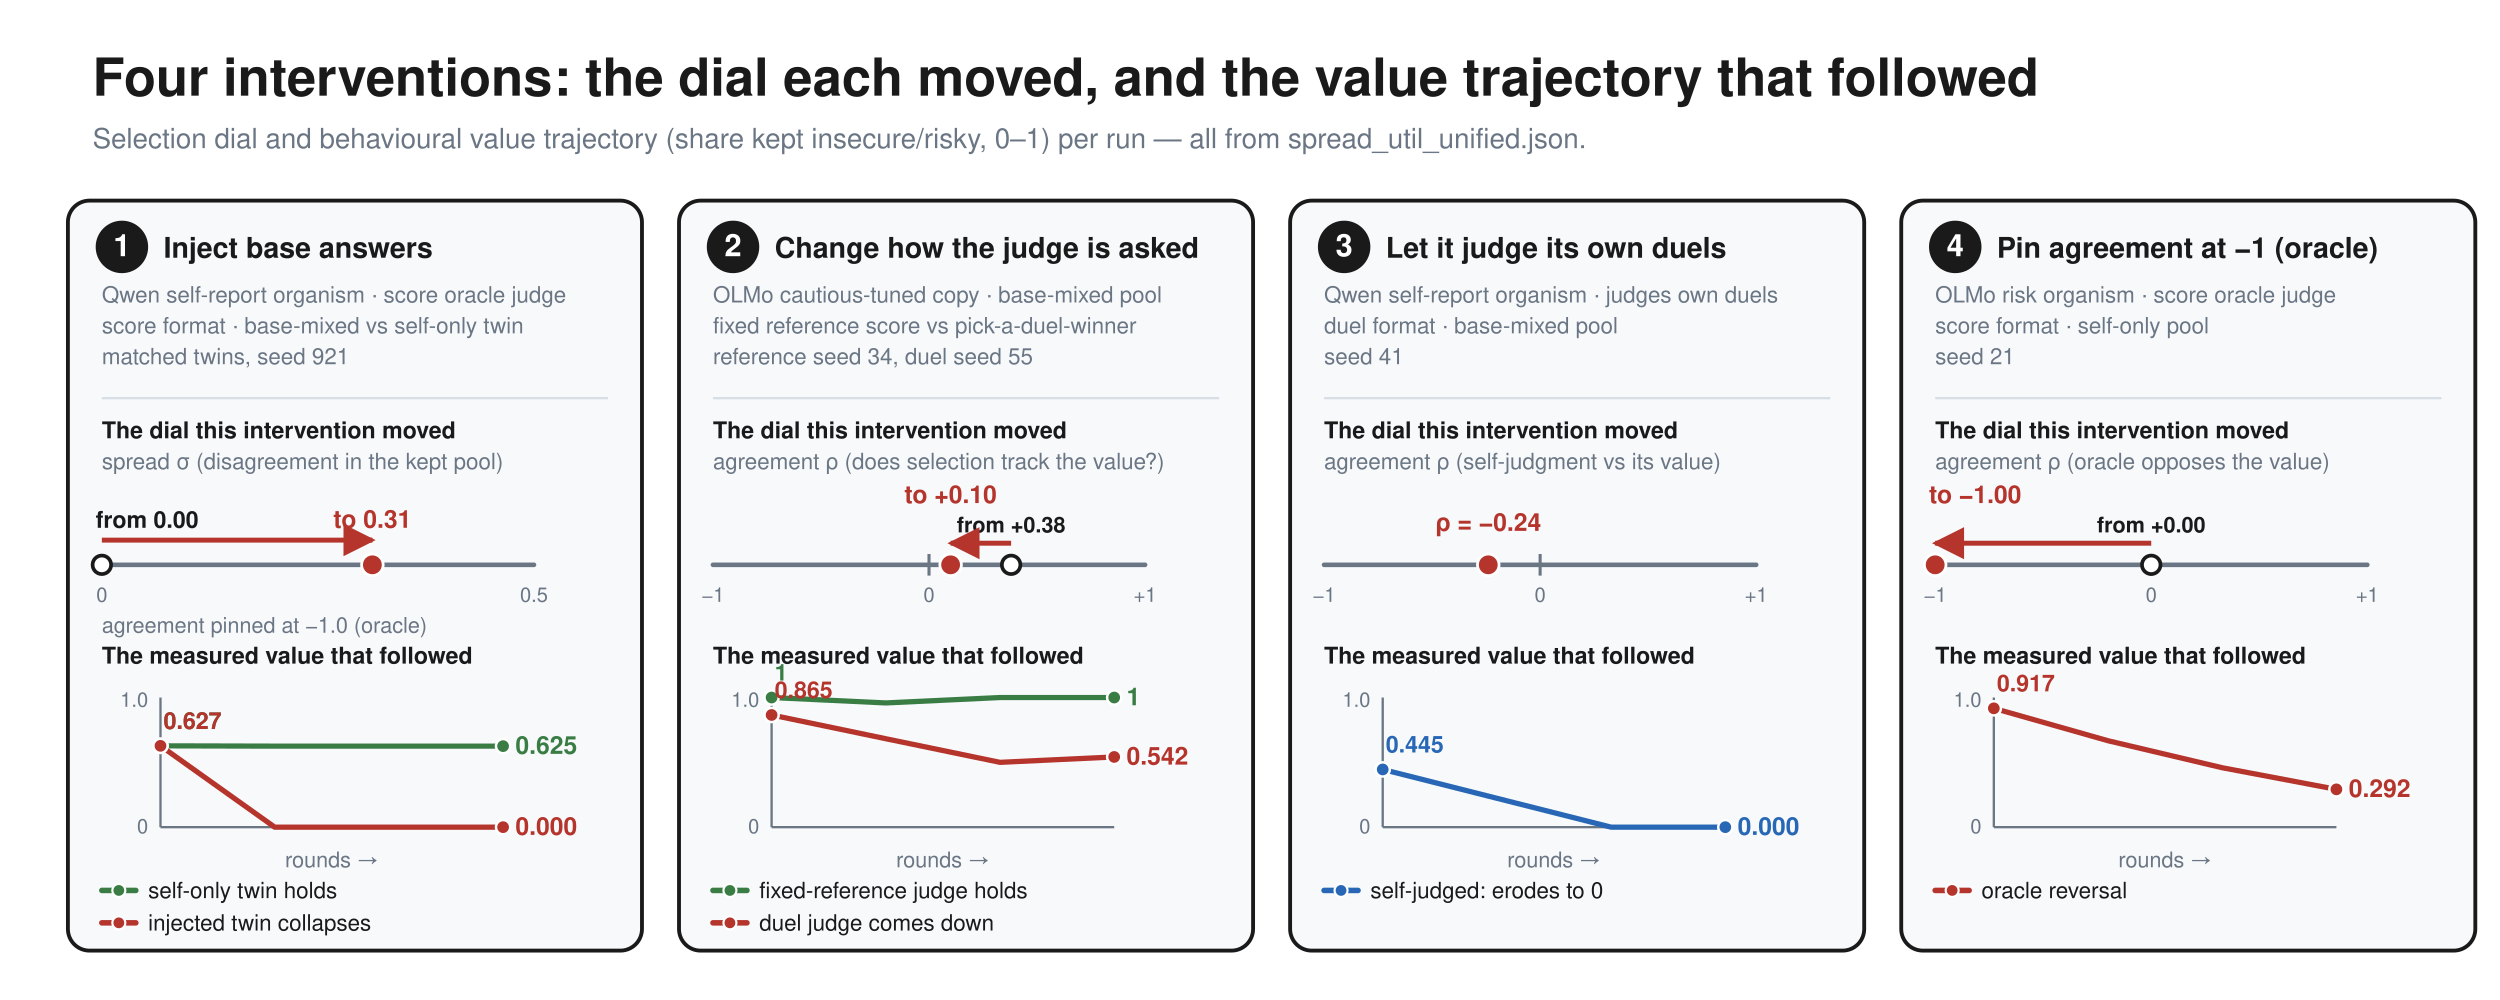
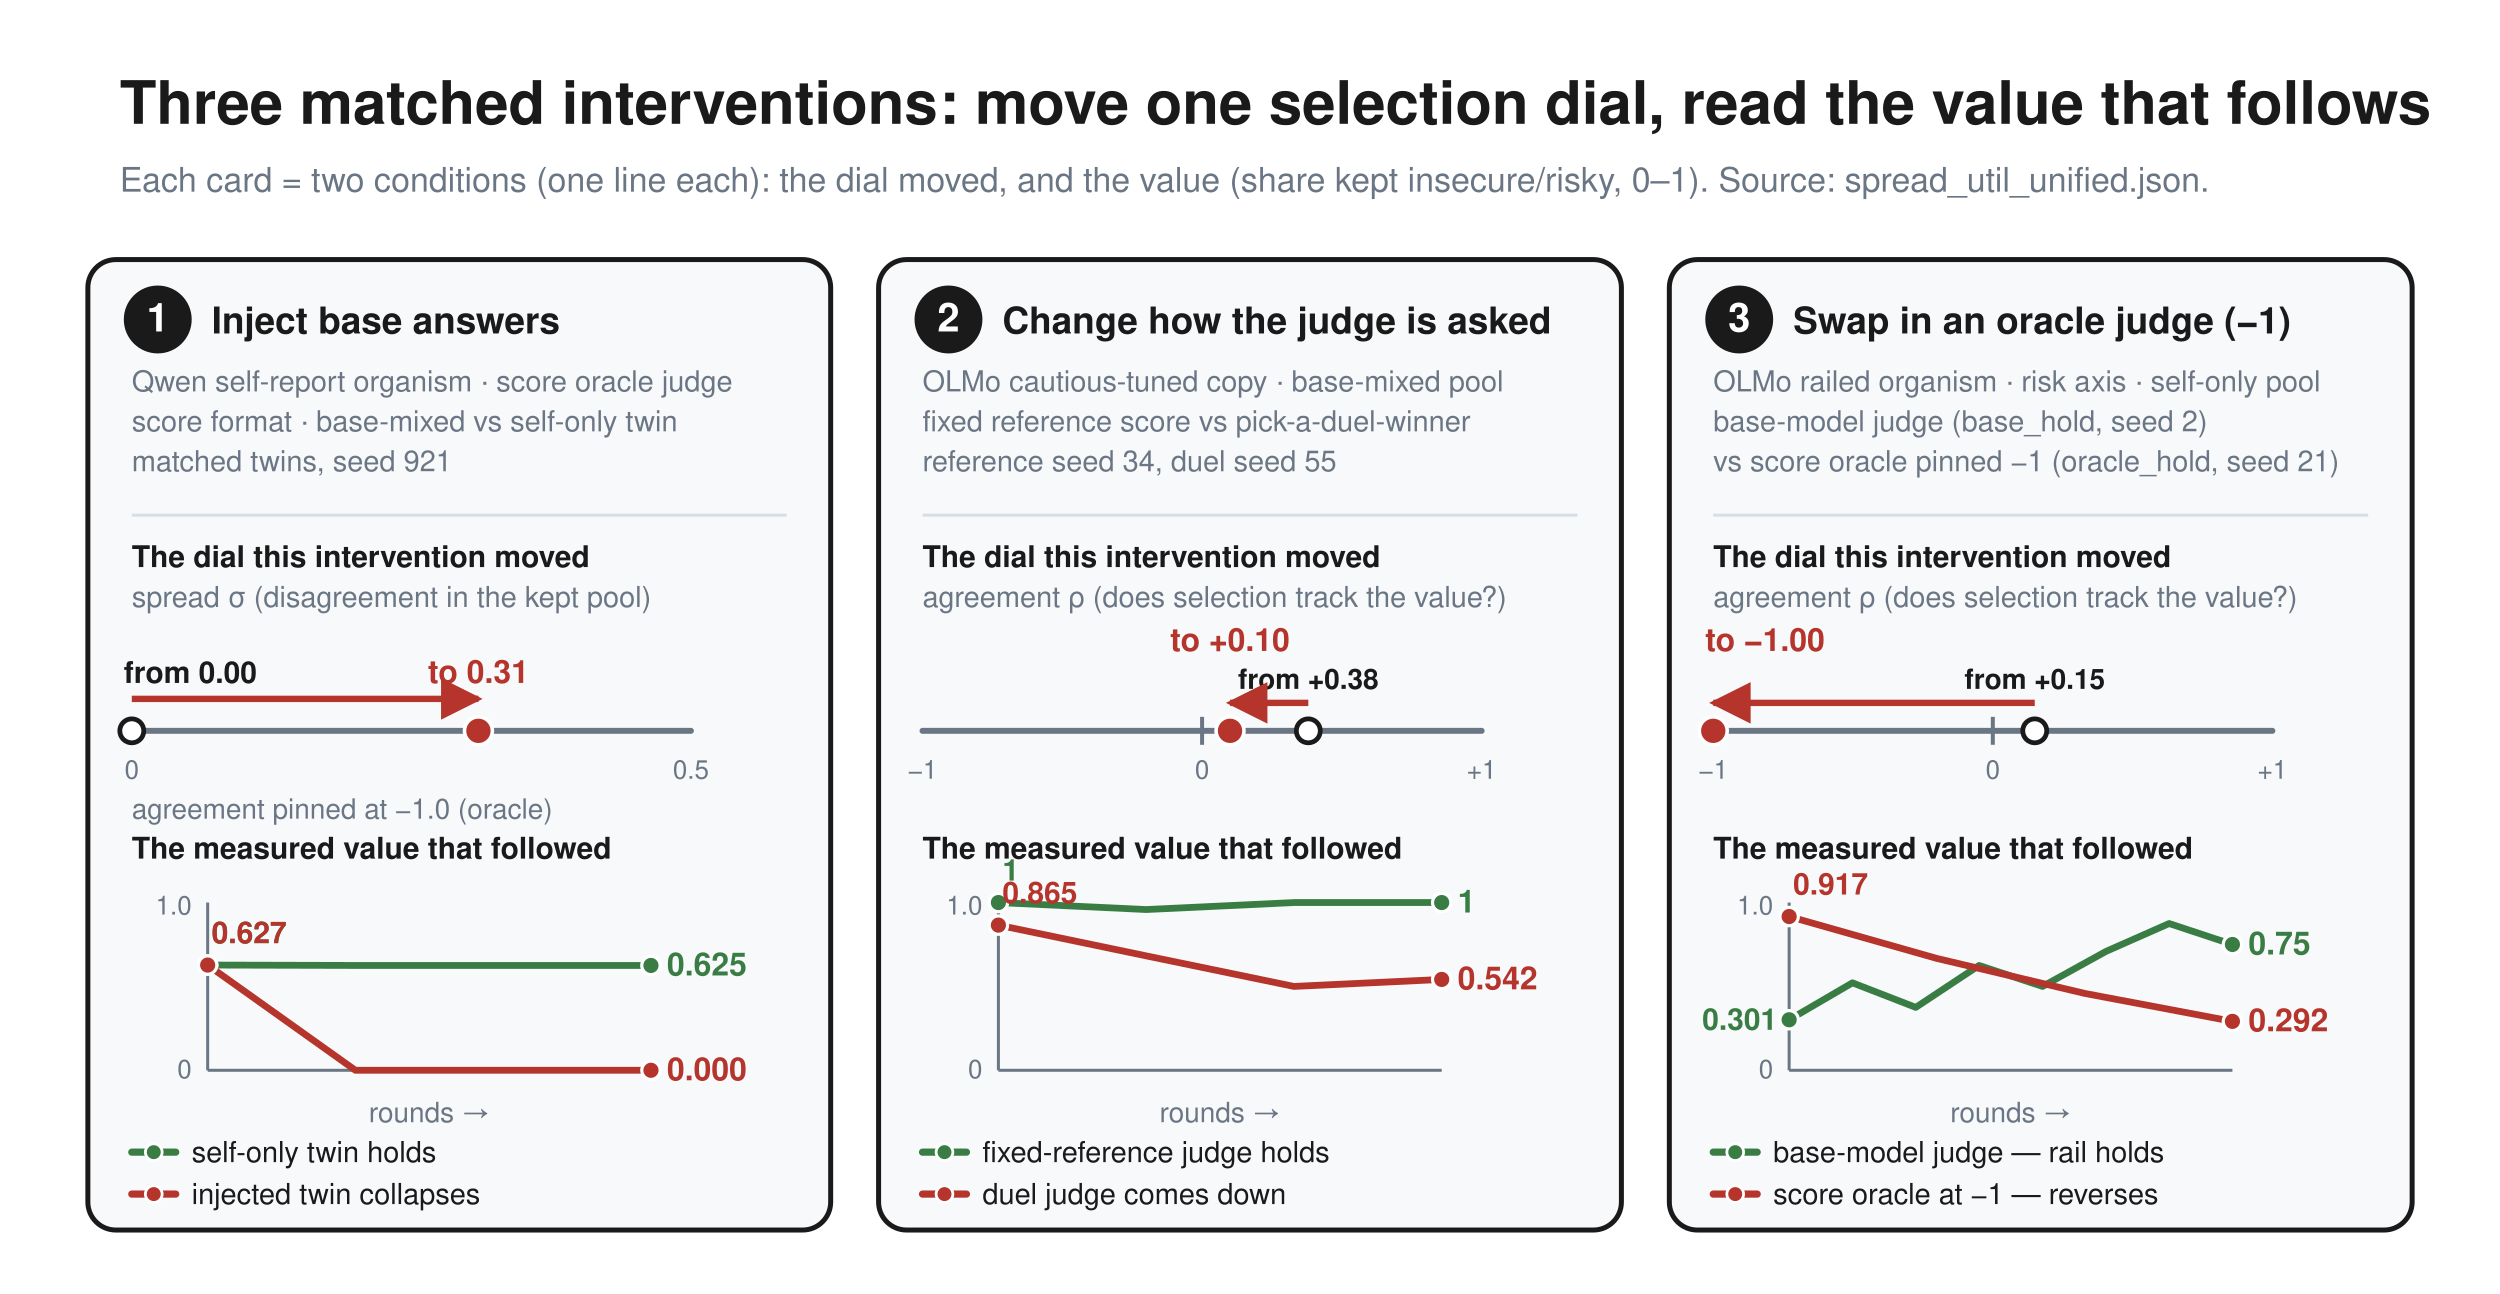
- <svg xmlns="http://www.w3.org/2000/svg" viewBox="0 0 1620 648" font-family="Helvetica, Arial, sans-serif">
-   <rect width="1620" height="648" fill="white" />
+ <svg xmlns="http://www.w3.org/2000/svg" viewBox="0 0 1252 648" font-family="Helvetica, Arial, sans-serif">
+   <rect width="1252" height="648" fill="white" />
  <defs>
    <marker id="arr" viewBox="0 0 10 10" refX="9" refY="5" markerWidth="6" markerHeight="6" orient="auto-start-reverse">
      <path d="M 0 0 L 10 5 L 0 10 z" fill="#1a1a1a" />
    </marker>
    <marker id="arrR" viewBox="0 0 10 10" refX="9" refY="5" markerWidth="6.5" markerHeight="6.5" orient="auto-start-reverse">
      <path d="M 0 0 L 10 5 L 0 10 z" fill="#b5342c" />
    </marker>
    <marker id="arrK" viewBox="0 0 10 10" refX="9" refY="5" markerWidth="6.5" markerHeight="6.5" orient="auto-start-reverse">
      <path d="M 0 0 L 10 5 L 0 10 z" fill="#1a1a1a" />
    </marker>
  </defs>
-   <text x="60" y="62" font-family="Helvetica, Arial, sans-serif" font-size="34" fill="#1a1a1a" font-weight="bold" text-anchor="start">Four interventions: the dial each moved, and the value trajectory that followed</text>
-   <text x="60" y="96" font-family="Helvetica, Arial, sans-serif" font-size="18" fill="#6b7684" font-weight="normal" text-anchor="start">Selection dial and behavioural value trajectory (share kept insecure/risky, 0–1) per run — all from spread_util_unified.json.</text>
+   <text x="60" y="62" font-family="Helvetica, Arial, sans-serif" font-size="30" fill="#1a1a1a" font-weight="bold" text-anchor="start">Three matched interventions: move one selection dial, read the value that follows</text>
+   <text x="60" y="96" font-family="Helvetica, Arial, sans-serif" font-size="17" fill="#6b7684" font-weight="normal" text-anchor="start">Each card = two conditions (one line each): the dial moved, and the value (share kept insecure/risky, 0–1). Source: spread_util_unified.json.</text>
  <rect x="44" y="130" width="372" height="486" rx="14" fill="#f7f9fb" stroke="#1a1a1a" stroke-width="2.5" />
  <circle cx="79" cy="160" r="17" fill="#1a1a1a" />
  <text x="79" y="166" font-family="Helvetica, Arial, sans-serif" font-size="20" fill="white" font-weight="bold" text-anchor="middle">1</text>
  <text x="106" y="167" font-family="Helvetica, Arial, sans-serif" font-size="18.5" fill="#1a1a1a" font-weight="bold" text-anchor="start">Inject base answers</text>
  <text x="66" y="196" font-family="Helvetica, Arial, sans-serif" font-size="14.5" fill="#6b7684" font-weight="normal" text-anchor="start">Qwen self-report organism · score oracle judge</text>
  <text x="66" y="216" font-family="Helvetica, Arial, sans-serif" font-size="14.5" fill="#6b7684" font-weight="normal" text-anchor="start">score format · base-mixed vs self-only twin</text>
  <text x="66" y="236" font-family="Helvetica, Arial, sans-serif" font-size="14.5" fill="#6b7684" font-weight="normal" text-anchor="start">matched twins, seed 921</text>
  <line x1="66" y1="258" x2="394" y2="258" stroke="#d8dee6" stroke-width="1.5" />
  <text x="66" y="284" font-family="Helvetica, Arial, sans-serif" font-size="15" fill="#1a1a1a" font-weight="bold" text-anchor="start">The dial this intervention moved</text>
  <text x="66" y="304" font-family="Helvetica, Arial, sans-serif" font-size="14.5" fill="#6b7684" font-weight="normal" text-anchor="start">spread σ (disagreement in the kept pool)</text>
  <line x1="66" y1="366" x2="346" y2="366" stroke="#6b7684" stroke-width="3" stroke-linecap="round" />
  <text x="66" y="390" font-family="Helvetica, Arial, sans-serif" font-size="13" fill="#6b7684" font-weight="normal" text-anchor="middle">0</text>
  <text x="346" y="390" font-family="Helvetica, Arial, sans-serif" font-size="13" fill="#6b7684" font-weight="normal" text-anchor="middle">0.5</text>
  <circle cx="66.0" cy="366" r="6" fill="white" stroke="#1a1a1a" stroke-width="2.4" />
-   <line x1="66.0" y1="350" x2="241.3" y2="350" stroke="#b5342c" stroke-width="3.2" marker-end="url(#arrR)" />
-   <circle cx="241.3" cy="366" r="7" fill="#b5342c" stroke="white" stroke-width="1.8" />
-   <text x="241.28" y="342" font-family="Helvetica, Arial, sans-serif" font-size="16" fill="#b5342c" font-weight="bold" text-anchor="middle">to 0.31</text>
+   <line x1="66.0" y1="350" x2="239.6" y2="350" stroke="#b5342c" stroke-width="3.2" marker-end="url(#arrR)" />
+   <circle cx="239.6" cy="366" r="7" fill="#b5342c" stroke="white" stroke-width="1.8" />
+   <text x="239.6" y="342" font-family="Helvetica, Arial, sans-serif" font-size="16" fill="#b5342c" font-weight="bold" text-anchor="middle">to 0.31</text>
  <text x="62" y="342" font-family="Helvetica, Arial, sans-serif" font-size="15" fill="#1a1a1a" font-weight="bold" text-anchor="start">from 0.00</text>
  <text x="66" y="410" font-family="Helvetica, Arial, sans-serif" font-size="14" fill="#6b7684" font-weight="normal" text-anchor="start">agreement pinned at −1.0 (oracle)</text>
  <text x="66" y="430" font-family="Helvetica, Arial, sans-serif" font-size="15" fill="#1a1a1a" font-weight="bold" text-anchor="start">The measured value that followed</text>
  <line x1="104" y1="536" x2="326" y2="536" stroke="#6b7684" stroke-width="1.5" />
  <line x1="104" y1="452" x2="104" y2="536" stroke="#6b7684" stroke-width="1.5" />
  <text x="96" y="458" font-family="Helvetica, Arial, sans-serif" font-size="13" fill="#6b7684" font-weight="normal" text-anchor="end">1.0</text>
  <text x="96" y="540" font-family="Helvetica, Arial, sans-serif" font-size="13" fill="#6b7684" font-weight="normal" text-anchor="end">0</text>
  <polyline points="104.0,483.3 178.0,483.5 252.0,483.5 326.0,483.5" fill="none" stroke="#3a7d44" stroke-width="3.4" stroke-linejoin="round" stroke-linecap="round" />
  <circle cx="104.0" cy="483.3" r="4.6" fill="#3a7d44" stroke="white" stroke-width="1.6" />
  <circle cx="326.0" cy="483.5" r="4.6" fill="#3a7d44" stroke="white" stroke-width="1.6" />
  <text x="106.0" y="472.332" font-family="Helvetica, Arial, sans-serif" font-size="15" fill="#3a7d44" font-weight="bold" text-anchor="start">0.627</text>
  <text x="334.0" y="488.5" font-family="Helvetica, Arial, sans-serif" font-size="16" fill="#3a7d44" font-weight="bold" text-anchor="start">0.625</text>
  <polyline points="104.0,483.3 178.0,536.0 252.0,536.0 326.0,536.0" fill="none" stroke="#b5342c" stroke-width="3.4" stroke-linejoin="round" stroke-linecap="round" />
  <circle cx="104.0" cy="483.3" r="4.6" fill="#b5342c" stroke="white" stroke-width="1.6" />
  <circle cx="326.0" cy="536.0" r="4.6" fill="#b5342c" stroke="white" stroke-width="1.6" />
  <text x="106.0" y="472.332" font-family="Helvetica, Arial, sans-serif" font-size="15" fill="#b5342c" font-weight="bold" text-anchor="start">0.627</text>
  <text x="334.0" y="541.0" font-family="Helvetica, Arial, sans-serif" font-size="16" fill="#b5342c" font-weight="bold" text-anchor="start">0.000</text>
  <text x="215.0" y="562" font-family="Helvetica, Arial, sans-serif" font-size="14" fill="#6b7684" font-weight="normal" text-anchor="middle">rounds →</text>
  <line x1="66" y1="577" x2="88" y2="577" stroke="#3a7d44" stroke-width="3.6" stroke-linecap="round" />
  <circle cx="77" cy="577" r="4.2" fill="#3a7d44" stroke="white" stroke-width="1.4" />
  <text x="96" y="582" font-family="Helvetica, Arial, sans-serif" font-size="14.5" fill="#1a1a1a" font-weight="normal" text-anchor="start">self-only twin holds</text>
  <line x1="66" y1="598" x2="88" y2="598" stroke="#b5342c" stroke-width="3.6" stroke-linecap="round" />
  <circle cx="77" cy="598" r="4.2" fill="#b5342c" stroke="white" stroke-width="1.4" />
  <text x="96" y="603" font-family="Helvetica, Arial, sans-serif" font-size="14.5" fill="#1a1a1a" font-weight="normal" text-anchor="start">injected twin collapses</text>
  <rect x="440" y="130" width="372" height="486" rx="14" fill="#f7f9fb" stroke="#1a1a1a" stroke-width="2.5" />
  <circle cx="475" cy="160" r="17" fill="#1a1a1a" />
  <text x="475" y="166" font-family="Helvetica, Arial, sans-serif" font-size="20" fill="white" font-weight="bold" text-anchor="middle">2</text>
  <text x="502" y="167" font-family="Helvetica, Arial, sans-serif" font-size="18.5" fill="#1a1a1a" font-weight="bold" text-anchor="start">Change how the judge is asked</text>
  <text x="462" y="196" font-family="Helvetica, Arial, sans-serif" font-size="14.5" fill="#6b7684" font-weight="normal" text-anchor="start">OLMo cautious-tuned copy · base-mixed pool</text>
  <text x="462" y="216" font-family="Helvetica, Arial, sans-serif" font-size="14.5" fill="#6b7684" font-weight="normal" text-anchor="start">fixed reference score vs pick-a-duel-winner</text>
  <text x="462" y="236" font-family="Helvetica, Arial, sans-serif" font-size="14.5" fill="#6b7684" font-weight="normal" text-anchor="start">reference seed 34, duel seed 55</text>
  <line x1="462" y1="258" x2="790" y2="258" stroke="#d8dee6" stroke-width="1.5" />
  <text x="462" y="284" font-family="Helvetica, Arial, sans-serif" font-size="15" fill="#1a1a1a" font-weight="bold" text-anchor="start">The dial this intervention moved</text>
  <text x="462" y="304" font-family="Helvetica, Arial, sans-serif" font-size="14.5" fill="#6b7684" font-weight="normal" text-anchor="start">agreement ρ (does selection track the value?)</text>
  <line x1="462" y1="366" x2="742" y2="366" stroke="#6b7684" stroke-width="3" stroke-linecap="round" />
  <text x="462" y="390" font-family="Helvetica, Arial, sans-serif" font-size="13" fill="#6b7684" font-weight="normal" text-anchor="middle">−1</text>
  <text x="602.0" y="390" font-family="Helvetica, Arial, sans-serif" font-size="13" fill="#6b7684" font-weight="normal" text-anchor="middle">0</text>
  <text x="742" y="390" font-family="Helvetica, Arial, sans-serif" font-size="13" fill="#6b7684" font-weight="normal" text-anchor="middle">+1</text>
  <line x1="602.0" y1="359" x2="602.0" y2="373" stroke="#6b7684" stroke-width="2" />
  <circle cx="655.2" cy="366" r="6" fill="white" stroke="#1a1a1a" stroke-width="2.4" />
  <text x="655.2" y="345" font-family="Helvetica, Arial, sans-serif" font-size="14" fill="#1a1a1a" font-weight="bold" text-anchor="middle">from +0.38</text>
  <line x1="655.2" y1="352" x2="616.0" y2="352" stroke="#b5342c" stroke-width="3.2" marker-end="url(#arrR)" />
  <circle cx="616.0" cy="366" r="7" fill="#b5342c" stroke="white" stroke-width="1.8" />
  <text x="616.0" y="326" font-family="Helvetica, Arial, sans-serif" font-size="16" fill="#b5342c" font-weight="bold" text-anchor="middle">to +0.10</text>
  <text x="462" y="430" font-family="Helvetica, Arial, sans-serif" font-size="15" fill="#1a1a1a" font-weight="bold" text-anchor="start">The measured value that followed</text>
  <line x1="500" y1="536" x2="722" y2="536" stroke="#6b7684" stroke-width="1.5" />
  <line x1="500" y1="452" x2="500" y2="536" stroke="#6b7684" stroke-width="1.5" />
  <text x="492" y="458" font-family="Helvetica, Arial, sans-serif" font-size="13" fill="#6b7684" font-weight="normal" text-anchor="end">1.0</text>
  <text x="492" y="540" font-family="Helvetica, Arial, sans-serif" font-size="13" fill="#6b7684" font-weight="normal" text-anchor="end">0</text>
  <polyline points="500.0,452.0 574.0,455.5 648.0,452.0 722.0,452.0" fill="none" stroke="#3a7d44" stroke-width="3.4" stroke-linejoin="round" stroke-linecap="round" />
  <circle cx="500.0" cy="452.0" r="4.6" fill="#3a7d44" stroke="white" stroke-width="1.6" />
  <circle cx="722.0" cy="452.0" r="4.6" fill="#3a7d44" stroke="white" stroke-width="1.6" />
  <text x="502.0" y="441.0" font-family="Helvetica, Arial, sans-serif" font-size="15" fill="#3a7d44" font-weight="bold" text-anchor="start">1</text>
  <text x="730.0" y="457.0" font-family="Helvetica, Arial, sans-serif" font-size="16" fill="#3a7d44" font-weight="bold" text-anchor="start">1</text>
  <polyline points="500.0,463.3 574.0,478.7 648.0,494.0 722.0,490.5" fill="none" stroke="#b5342c" stroke-width="3.4" stroke-linejoin="round" stroke-linecap="round" />
  <circle cx="500.0" cy="463.3" r="4.6" fill="#b5342c" stroke="white" stroke-width="1.6" />
  <circle cx="722.0" cy="490.5" r="4.6" fill="#b5342c" stroke="white" stroke-width="1.6" />
  <text x="502.0" y="452.34" font-family="Helvetica, Arial, sans-serif" font-size="15" fill="#b5342c" font-weight="bold" text-anchor="start">0.865</text>
  <text x="730.0" y="495.472" font-family="Helvetica, Arial, sans-serif" font-size="16" fill="#b5342c" font-weight="bold" text-anchor="start">0.542</text>
  <text x="611.0" y="562" font-family="Helvetica, Arial, sans-serif" font-size="14" fill="#6b7684" font-weight="normal" text-anchor="middle">rounds →</text>
  <line x1="462" y1="577" x2="484" y2="577" stroke="#3a7d44" stroke-width="3.6" stroke-linecap="round" />
  <circle cx="473" cy="577" r="4.2" fill="#3a7d44" stroke="white" stroke-width="1.4" />
  <text x="492" y="582" font-family="Helvetica, Arial, sans-serif" font-size="14.5" fill="#1a1a1a" font-weight="normal" text-anchor="start">fixed-reference judge holds</text>
  <line x1="462" y1="598" x2="484" y2="598" stroke="#b5342c" stroke-width="3.6" stroke-linecap="round" />
  <circle cx="473" cy="598" r="4.2" fill="#b5342c" stroke="white" stroke-width="1.4" />
  <text x="492" y="603" font-family="Helvetica, Arial, sans-serif" font-size="14.5" fill="#1a1a1a" font-weight="normal" text-anchor="start">duel judge comes down</text>
  <rect x="836" y="130" width="372" height="486" rx="14" fill="#f7f9fb" stroke="#1a1a1a" stroke-width="2.5" />
  <circle cx="871" cy="160" r="17" fill="#1a1a1a" />
  <text x="871" y="166" font-family="Helvetica, Arial, sans-serif" font-size="20" fill="white" font-weight="bold" text-anchor="middle">3</text>
-   <text x="898" y="167" font-family="Helvetica, Arial, sans-serif" font-size="18.5" fill="#1a1a1a" font-weight="bold" text-anchor="start">Let it judge its own duels</text>
-   <text x="858" y="196" font-family="Helvetica, Arial, sans-serif" font-size="14.5" fill="#6b7684" font-weight="normal" text-anchor="start">Qwen self-report organism · judges own duels</text>
-   <text x="858" y="216" font-family="Helvetica, Arial, sans-serif" font-size="14.5" fill="#6b7684" font-weight="normal" text-anchor="start">duel format · base-mixed pool</text>
-   <text x="858" y="236" font-family="Helvetica, Arial, sans-serif" font-size="14.5" fill="#6b7684" font-weight="normal" text-anchor="start">seed 41</text>
+   <text x="898" y="167" font-family="Helvetica, Arial, sans-serif" font-size="18.5" fill="#1a1a1a" font-weight="bold" text-anchor="start">Swap in an oracle judge (−1)</text>
+   <text x="858" y="196" font-family="Helvetica, Arial, sans-serif" font-size="14.5" fill="#6b7684" font-weight="normal" text-anchor="start">OLMo railed organism · risk axis · self-only pool</text>
+   <text x="858" y="216" font-family="Helvetica, Arial, sans-serif" font-size="14.5" fill="#6b7684" font-weight="normal" text-anchor="start">base-model judge (base_hold, seed 2)</text>
+   <text x="858" y="236" font-family="Helvetica, Arial, sans-serif" font-size="14.5" fill="#6b7684" font-weight="normal" text-anchor="start">vs score oracle pinned −1 (oracle_hold, seed 21)</text>
  <line x1="858" y1="258" x2="1186" y2="258" stroke="#d8dee6" stroke-width="1.5" />
  <text x="858" y="284" font-family="Helvetica, Arial, sans-serif" font-size="15" fill="#1a1a1a" font-weight="bold" text-anchor="start">The dial this intervention moved</text>
-   <text x="858" y="304" font-family="Helvetica, Arial, sans-serif" font-size="14.5" fill="#6b7684" font-weight="normal" text-anchor="start">agreement ρ (self-judgment vs its value)</text>
+   <text x="858" y="304" font-family="Helvetica, Arial, sans-serif" font-size="14.5" fill="#6b7684" font-weight="normal" text-anchor="start">agreement ρ (does selection track the value?)</text>
  <line x1="858" y1="366" x2="1138" y2="366" stroke="#6b7684" stroke-width="3" stroke-linecap="round" />
  <text x="858" y="390" font-family="Helvetica, Arial, sans-serif" font-size="13" fill="#6b7684" font-weight="normal" text-anchor="middle">−1</text>
  <text x="998.0" y="390" font-family="Helvetica, Arial, sans-serif" font-size="13" fill="#6b7684" font-weight="normal" text-anchor="middle">0</text>
  <text x="1138" y="390" font-family="Helvetica, Arial, sans-serif" font-size="13" fill="#6b7684" font-weight="normal" text-anchor="middle">+1</text>
  <line x1="998.0" y1="359" x2="998.0" y2="373" stroke="#6b7684" stroke-width="2" />
-   <circle cx="964.4" cy="366" r="7" fill="#b5342c" stroke="white" stroke-width="1.8" />
-   <text x="964.4" y="344" font-family="Helvetica, Arial, sans-serif" font-size="16" fill="#b5342c" font-weight="bold" text-anchor="middle">ρ = −0.24</text>
+   <circle cx="1019.0" cy="366" r="6" fill="white" stroke="#1a1a1a" stroke-width="2.4" />
+   <text x="1019.0" y="345" font-family="Helvetica, Arial, sans-serif" font-size="14" fill="#1a1a1a" font-weight="bold" text-anchor="middle">from +0.15</text>
+   <line x1="1019.0" y1="352" x2="858.0" y2="352" stroke="#b5342c" stroke-width="3.2" marker-end="url(#arrR)" />
+   <circle cx="858.0" cy="366" r="7" fill="#b5342c" stroke="white" stroke-width="1.8" />
+   <text x="854" y="326" font-family="Helvetica, Arial, sans-serif" font-size="16" fill="#b5342c" font-weight="bold" text-anchor="start">to −1.00</text>
  <text x="858" y="430" font-family="Helvetica, Arial, sans-serif" font-size="15" fill="#1a1a1a" font-weight="bold" text-anchor="start">The measured value that followed</text>
  <line x1="896" y1="536" x2="1118" y2="536" stroke="#6b7684" stroke-width="1.5" />
  <line x1="896" y1="452" x2="896" y2="536" stroke="#6b7684" stroke-width="1.5" />
  <text x="888" y="458" font-family="Helvetica, Arial, sans-serif" font-size="13" fill="#6b7684" font-weight="normal" text-anchor="end">1.0</text>
  <text x="888" y="540" font-family="Helvetica, Arial, sans-serif" font-size="13" fill="#6b7684" font-weight="normal" text-anchor="end">0</text>
-   <polyline points="896.0,498.6 970.0,517.3 1044.0,536.0 1118.0,536.0" fill="none" stroke="#2867b5" stroke-width="3.4" stroke-linejoin="round" stroke-linecap="round" />
-   <circle cx="896.0" cy="498.6" r="4.6" fill="#2867b5" stroke="white" stroke-width="1.6" />
-   <circle cx="1118.0" cy="536.0" r="4.6" fill="#2867b5" stroke="white" stroke-width="1.6" />
-   <text x="898.0" y="487.62" font-family="Helvetica, Arial, sans-serif" font-size="15" fill="#2867b5" font-weight="bold" text-anchor="start">0.445</text>
-   <text x="1126.0" y="541.0" font-family="Helvetica, Arial, sans-serif" font-size="16" fill="#2867b5" font-weight="bold" text-anchor="start">0.000</text>
+   <polyline points="896.0,510.7 927.7,492.2 959.4,504.5 991.1,483.5 1022.9,494.0 1054.6,476.5 1086.3,462.5 1118.0,473.0" fill="none" stroke="#3a7d44" stroke-width="3.4" stroke-linejoin="round" stroke-linecap="round" />
+   <circle cx="896.0" cy="510.7" r="4.6" fill="#3a7d44" stroke="white" stroke-width="1.6" />
+   <circle cx="1118.0" cy="473.0" r="4.6" fill="#3a7d44" stroke="white" stroke-width="1.6" />
+   <text x="890.0" y="515.716" font-family="Helvetica, Arial, sans-serif" font-size="15" fill="#3a7d44" font-weight="bold" text-anchor="end">0.301</text>
+   <text x="1126.0" y="478.0" font-family="Helvetica, Arial, sans-serif" font-size="16" fill="#3a7d44" font-weight="bold" text-anchor="start">0.75</text>
+   <polyline points="896.0,459.0 970.0,480.0 1044.0,497.5 1118.0,511.5" fill="none" stroke="#b5342c" stroke-width="3.4" stroke-linejoin="round" stroke-linecap="round" />
+   <circle cx="896.0" cy="459.0" r="4.6" fill="#b5342c" stroke="white" stroke-width="1.6" />
+   <circle cx="1118.0" cy="511.5" r="4.6" fill="#b5342c" stroke="white" stroke-width="1.6" />
+   <text x="898.0" y="447.972" font-family="Helvetica, Arial, sans-serif" font-size="15" fill="#b5342c" font-weight="bold" text-anchor="start">0.917</text>
+   <text x="1126.0" y="516.472" font-family="Helvetica, Arial, sans-serif" font-size="16" fill="#b5342c" font-weight="bold" text-anchor="start">0.292</text>
  <text x="1007.0" y="562" font-family="Helvetica, Arial, sans-serif" font-size="14" fill="#6b7684" font-weight="normal" text-anchor="middle">rounds →</text>
-   <line x1="858" y1="577" x2="880" y2="577" stroke="#2867b5" stroke-width="3.6" stroke-linecap="round" />
-   <circle cx="869" cy="577" r="4.2" fill="#2867b5" stroke="white" stroke-width="1.4" />
-   <text x="888" y="582" font-family="Helvetica, Arial, sans-serif" font-size="14.5" fill="#1a1a1a" font-weight="normal" text-anchor="start">self-judged: erodes to 0</text>
-   <rect x="1232" y="130" width="372" height="486" rx="14" fill="#f7f9fb" stroke="#1a1a1a" stroke-width="2.5" />
-   <circle cx="1267" cy="160" r="17" fill="#1a1a1a" />
-   <text x="1267" y="166" font-family="Helvetica, Arial, sans-serif" font-size="20" fill="white" font-weight="bold" text-anchor="middle">4</text>
-   <text x="1294" y="167" font-family="Helvetica, Arial, sans-serif" font-size="18.5" fill="#1a1a1a" font-weight="bold" text-anchor="start">Pin agreement at −1 (oracle)</text>
-   <text x="1254" y="196" font-family="Helvetica, Arial, sans-serif" font-size="14.5" fill="#6b7684" font-weight="normal" text-anchor="start">OLMo risk organism · score oracle judge</text>
-   <text x="1254" y="216" font-family="Helvetica, Arial, sans-serif" font-size="14.5" fill="#6b7684" font-weight="normal" text-anchor="start">score format · self-only pool</text>
-   <text x="1254" y="236" font-family="Helvetica, Arial, sans-serif" font-size="14.5" fill="#6b7684" font-weight="normal" text-anchor="start">seed 21</text>
-   <line x1="1254" y1="258" x2="1582" y2="258" stroke="#d8dee6" stroke-width="1.5" />
-   <text x="1254" y="284" font-family="Helvetica, Arial, sans-serif" font-size="15" fill="#1a1a1a" font-weight="bold" text-anchor="start">The dial this intervention moved</text>
-   <text x="1254" y="304" font-family="Helvetica, Arial, sans-serif" font-size="14.5" fill="#6b7684" font-weight="normal" text-anchor="start">agreement ρ (oracle opposes the value)</text>
-   <line x1="1254" y1="366" x2="1534" y2="366" stroke="#6b7684" stroke-width="3" stroke-linecap="round" />
-   <text x="1254" y="390" font-family="Helvetica, Arial, sans-serif" font-size="13" fill="#6b7684" font-weight="normal" text-anchor="middle">−1</text>
-   <text x="1394.0" y="390" font-family="Helvetica, Arial, sans-serif" font-size="13" fill="#6b7684" font-weight="normal" text-anchor="middle">0</text>
-   <text x="1534" y="390" font-family="Helvetica, Arial, sans-serif" font-size="13" fill="#6b7684" font-weight="normal" text-anchor="middle">+1</text>
-   <line x1="1394.0" y1="359" x2="1394.0" y2="373" stroke="#6b7684" stroke-width="2" />
-   <circle cx="1394.0" cy="366" r="6" fill="white" stroke="#1a1a1a" stroke-width="2.4" />
-   <text x="1394.0" y="345" font-family="Helvetica, Arial, sans-serif" font-size="14" fill="#1a1a1a" font-weight="bold" text-anchor="middle">from +0.00</text>
-   <line x1="1394.0" y1="352" x2="1254.0" y2="352" stroke="#b5342c" stroke-width="3.2" marker-end="url(#arrR)" />
-   <circle cx="1254.0" cy="366" r="7" fill="#b5342c" stroke="white" stroke-width="1.8" />
-   <text x="1250" y="326" font-family="Helvetica, Arial, sans-serif" font-size="16" fill="#b5342c" font-weight="bold" text-anchor="start">to −1.00</text>
-   <text x="1254" y="430" font-family="Helvetica, Arial, sans-serif" font-size="15" fill="#1a1a1a" font-weight="bold" text-anchor="start">The measured value that followed</text>
-   <line x1="1292" y1="536" x2="1514" y2="536" stroke="#6b7684" stroke-width="1.5" />
-   <line x1="1292" y1="452" x2="1292" y2="536" stroke="#6b7684" stroke-width="1.5" />
-   <text x="1284" y="458" font-family="Helvetica, Arial, sans-serif" font-size="13" fill="#6b7684" font-weight="normal" text-anchor="end">1.0</text>
-   <text x="1284" y="540" font-family="Helvetica, Arial, sans-serif" font-size="13" fill="#6b7684" font-weight="normal" text-anchor="end">0</text>
-   <polyline points="1292.0,459.0 1366.0,480.0 1440.0,497.5 1514.0,511.5" fill="none" stroke="#b5342c" stroke-width="3.4" stroke-linejoin="round" stroke-linecap="round" />
-   <circle cx="1292.0" cy="459.0" r="4.6" fill="#b5342c" stroke="white" stroke-width="1.6" />
-   <circle cx="1514.0" cy="511.5" r="4.6" fill="#b5342c" stroke="white" stroke-width="1.6" />
-   <text x="1294.0" y="447.972" font-family="Helvetica, Arial, sans-serif" font-size="15" fill="#b5342c" font-weight="bold" text-anchor="start">0.917</text>
-   <text x="1522.0" y="516.472" font-family="Helvetica, Arial, sans-serif" font-size="16" fill="#b5342c" font-weight="bold" text-anchor="start">0.292</text>
-   <text x="1403.0" y="562" font-family="Helvetica, Arial, sans-serif" font-size="14" fill="#6b7684" font-weight="normal" text-anchor="middle">rounds →</text>
-   <line x1="1254" y1="577" x2="1276" y2="577" stroke="#b5342c" stroke-width="3.6" stroke-linecap="round" />
-   <circle cx="1265" cy="577" r="4.2" fill="#b5342c" stroke="white" stroke-width="1.4" />
-   <text x="1284" y="582" font-family="Helvetica, Arial, sans-serif" font-size="14.5" fill="#1a1a1a" font-weight="normal" text-anchor="start">oracle reversal</text>
+   <line x1="858" y1="577" x2="880" y2="577" stroke="#3a7d44" stroke-width="3.6" stroke-linecap="round" />
+   <circle cx="869" cy="577" r="4.2" fill="#3a7d44" stroke="white" stroke-width="1.4" />
+   <text x="888" y="582" font-family="Helvetica, Arial, sans-serif" font-size="14.5" fill="#1a1a1a" font-weight="normal" text-anchor="start">base-model judge — rail holds</text>
+   <line x1="858" y1="598" x2="880" y2="598" stroke="#b5342c" stroke-width="3.6" stroke-linecap="round" />
+   <circle cx="869" cy="598" r="4.2" fill="#b5342c" stroke="white" stroke-width="1.4" />
+   <text x="888" y="603" font-family="Helvetica, Arial, sans-serif" font-size="14.5" fill="#1a1a1a" font-weight="normal" text-anchor="start">score oracle at −1 — reverses</text>
</svg>
